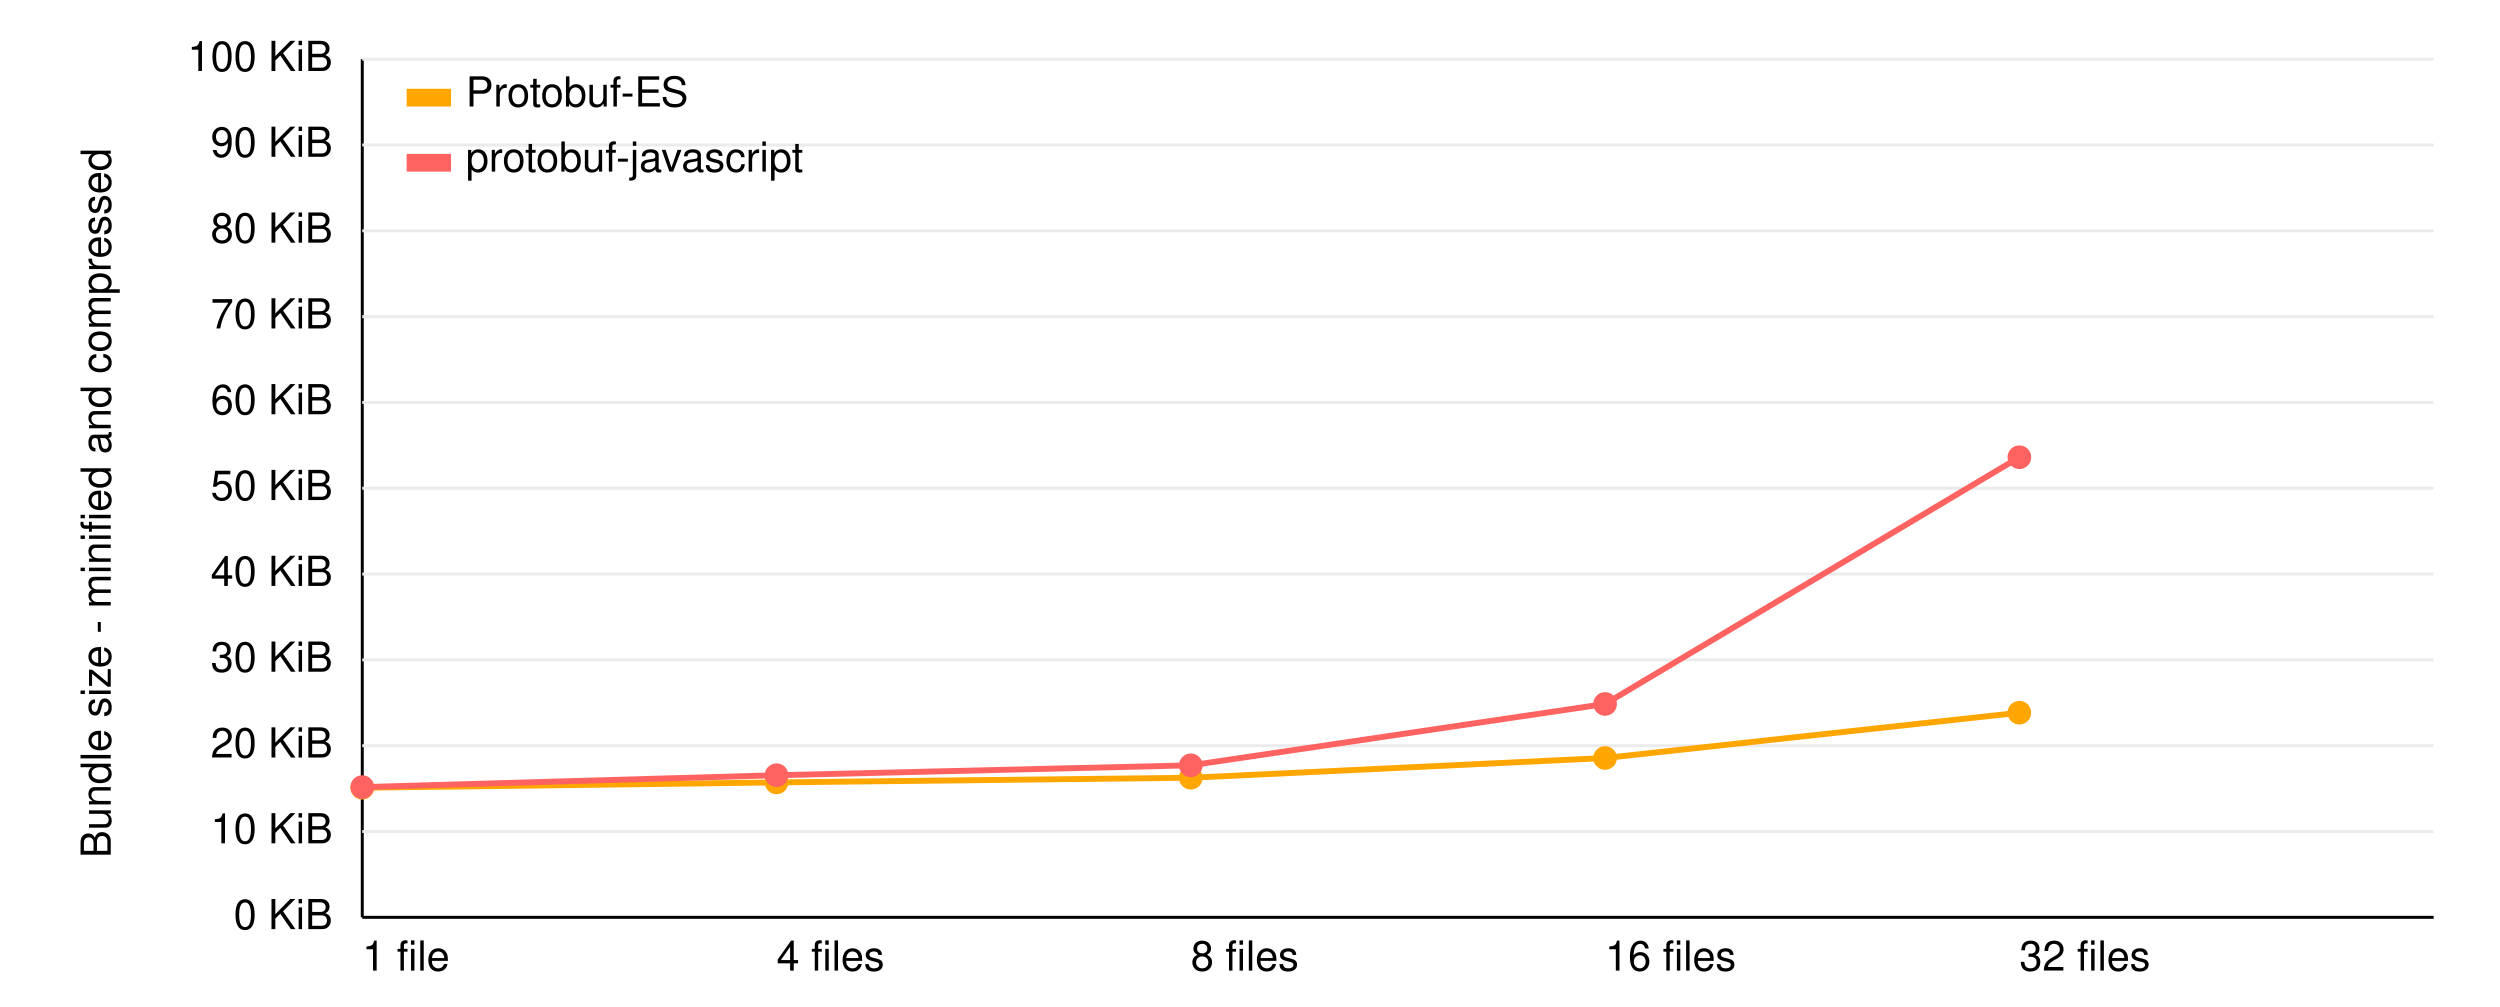
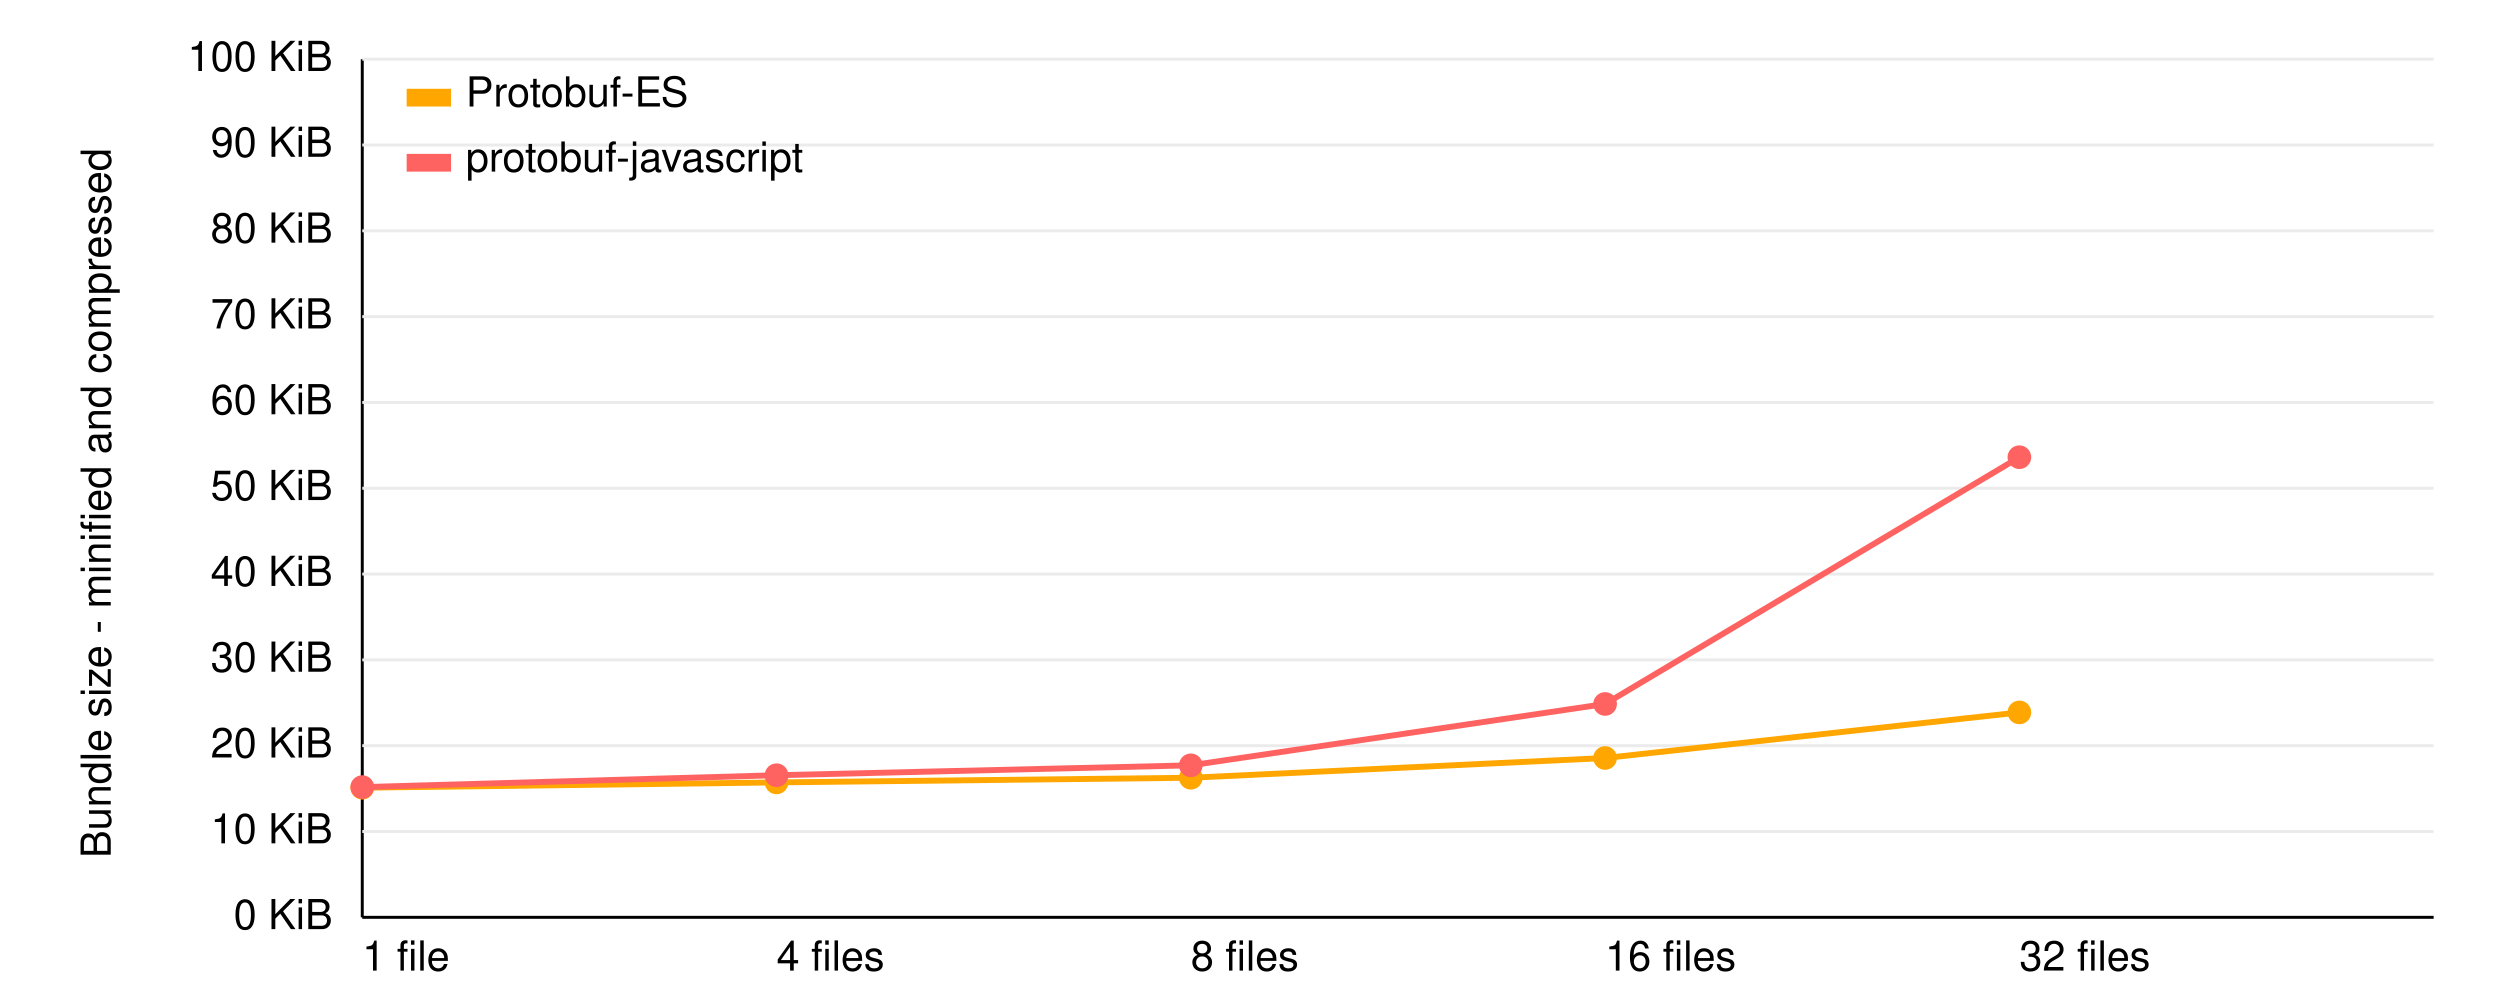
<svg xmlns="http://www.w3.org/2000/svg" version="1.1" width="820px" height="330px" viewBox="0 0 820 340" class="chart">
  <style>
      
      text {
        font: 14px Verdana, Helvetica, Arial, sans-serif;
      }
      
    </style>
  <g transform="translate(110,310)">
    <line y1="0" x2="700" stroke="black" />
    <text x="0" y="18" text-anchor="start">1 file</text>
    <text x="140" y="18" text-anchor="start">4 files</text>
    <text x="280" y="18" text-anchor="start">8 files</text>
    <text x="420" y="18" text-anchor="start">16 files</text>
    <text x="560" y="18" text-anchor="start">32 files</text>
  </g>
  <g transform="translate(110, 20)">
    <line x1="0" x2="0" y1="0" y2="290" stroke="black" />
    <g transform="rotate(-90), translate(-150,-85)">
      <text text-anchor="middle">Bundle size - minified and compressed</text>
    </g>
    <text x="-10" y="4" text-anchor="end">100 KiB</text>
    <line x1="0" x2="700" y1="0" y2="0" stroke="#ebebeb" />
    <text x="-10" y="33" text-anchor="end">90 KiB</text>
    <line x1="0" x2="700" y1="29" y2="29" stroke="#ebebeb" />
    <text x="-10" y="62" text-anchor="end">80 KiB</text>
    <line x1="0" x2="700" y1="58" y2="58" stroke="#ebebeb" />
    <text x="-10" y="91" text-anchor="end">70 KiB</text>
    <line x1="0" x2="700" y1="87" y2="87" stroke="#ebebeb" />
    <text x="-10" y="120" text-anchor="end">60 KiB</text>
    <line x1="0" x2="700" y1="116" y2="116" stroke="#ebebeb" />
    <text x="-10" y="149" text-anchor="end">50 KiB</text>
    <line x1="0" x2="700" y1="145" y2="145" stroke="#ebebeb" />
    <text x="-10" y="178" text-anchor="end">40 KiB</text>
    <line x1="0" x2="700" y1="174" y2="174" stroke="#ebebeb" />
    <text x="-10" y="207" text-anchor="end">30 KiB</text>
    <line x1="0" x2="700" y1="203" y2="203" stroke="#ebebeb" />
    <text x="-10" y="236" text-anchor="end">20 KiB</text>
    <line x1="0" x2="700" y1="232" y2="232" stroke="#ebebeb" />
    <text x="-10" y="265" text-anchor="end">10 KiB</text>
    <line x1="0" x2="700" y1="261" y2="261" stroke="#ebebeb" />
    <text x="-10" y="294" text-anchor="end">0 KiB</text>
  </g>
  <g transform="translate(110, 20)">
-     <polyline fill="none" stroke="#ffa600" stroke-width="2" points="0,246.2 140,244.407 280,242.83 420,236.157 560,220.85">
+     <polyline fill="none" stroke="#ffa600" stroke-width="2" points="0,246.2 140,244.407 280,242.83 420,236.157 560,220.751">
    </polyline>
    <circle cx="0" cy="246.2" r="4" fill="#ffa600" />
    <circle cx="140" cy="244.407" r="4" fill="#ffa600" />
    <circle cx="280" cy="242.83" r="4" fill="#ffa600" />
    <circle cx="420" cy="236.157" r="4" fill="#ffa600" />
-     <circle cx="560" cy="220.85" r="4" fill="#ffa600" />
+     <circle cx="560" cy="220.751" r="4" fill="#ffa600" />
  </g>
  <g transform="translate(110, 20)">
    <polyline fill="none" stroke="#ff6361" stroke-width="2" points="0,245.99 140,241.98 280,238.633 420,217.896 560,134.51">
    </polyline>
    <circle cx="0" cy="245.99" r="4" fill="#ff6361" />
    <circle cx="140" cy="241.98" r="4" fill="#ff6361" />
    <circle cx="280" cy="238.633" r="4" fill="#ff6361" />
    <circle cx="420" cy="217.896" r="4" fill="#ff6361" />
    <circle cx="560" cy="134.51" r="4" fill="#ff6361" />
  </g>
  <g transform="translate(125, 30)">
    <g transform="translate(0, 0)">
      <rect width="15" height="6" fill="#ffa600" />
      <text x="20" y="6">Protobuf-ES</text>
    </g>
    <g transform="translate(0, 22)">
      <rect width="15" height="6" fill="#ff6361" />
      <text x="20" y="6">protobuf-javascript</text>
    </g>
  </g>
</svg>
